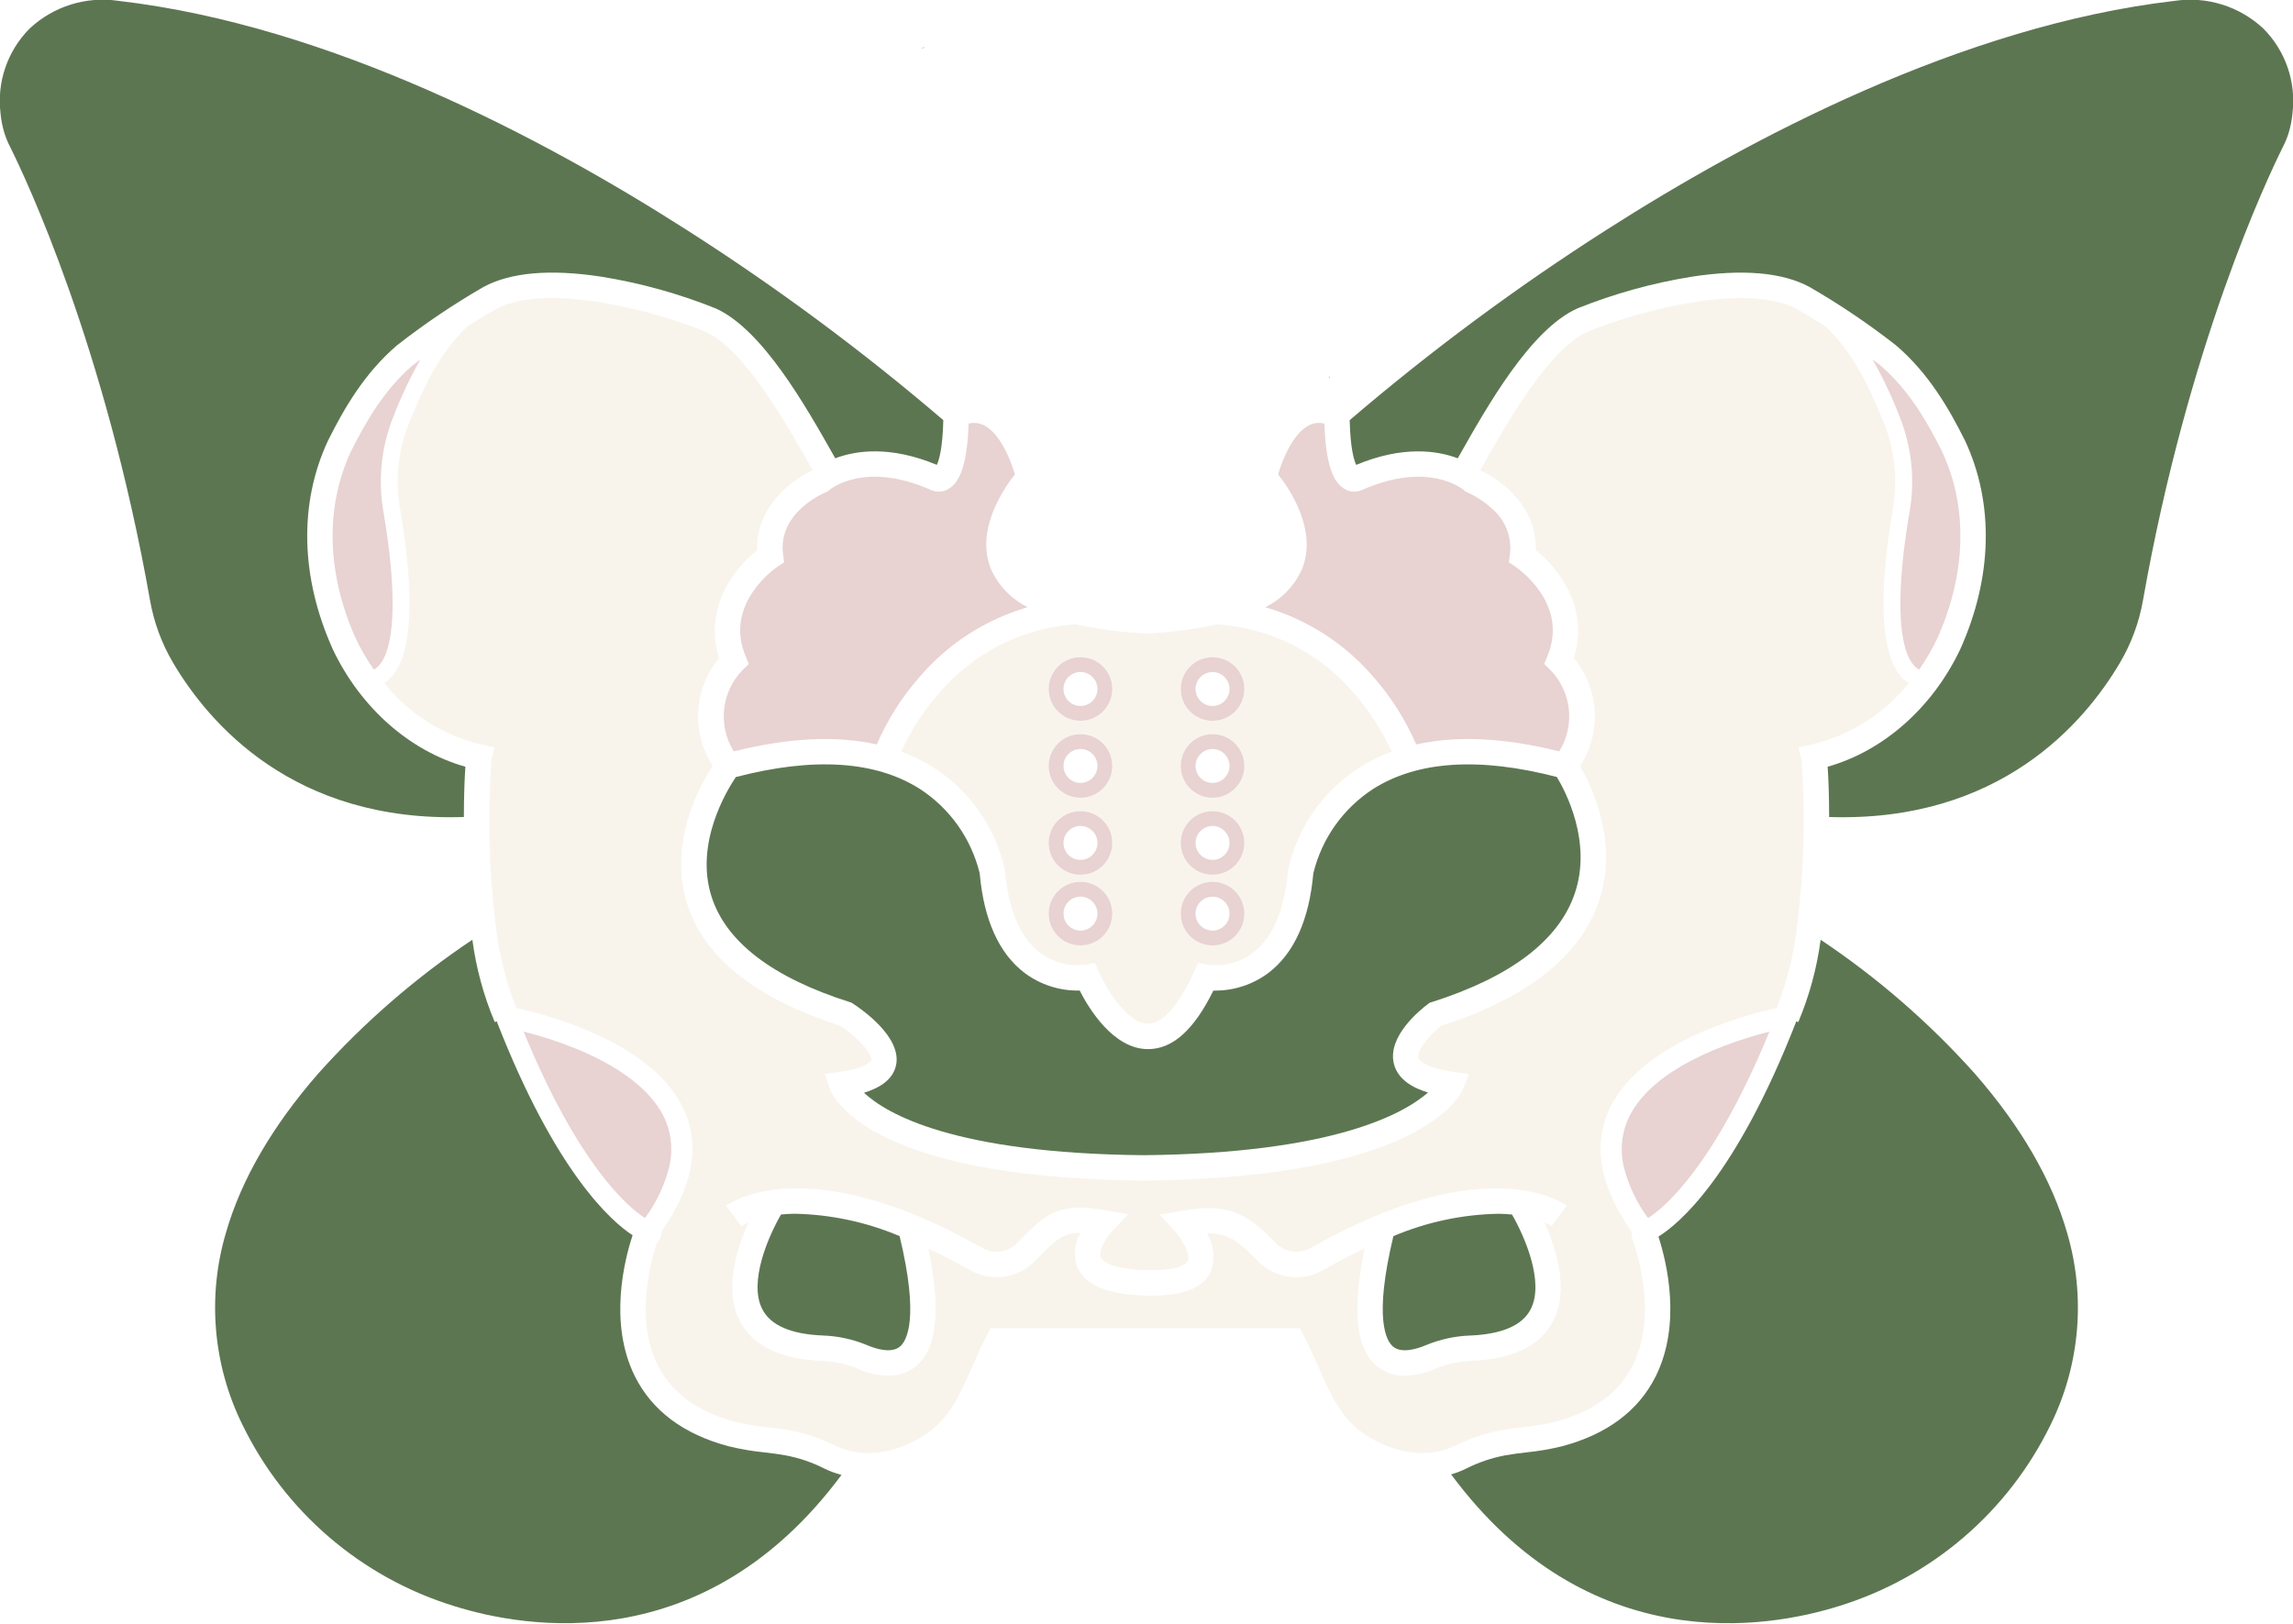
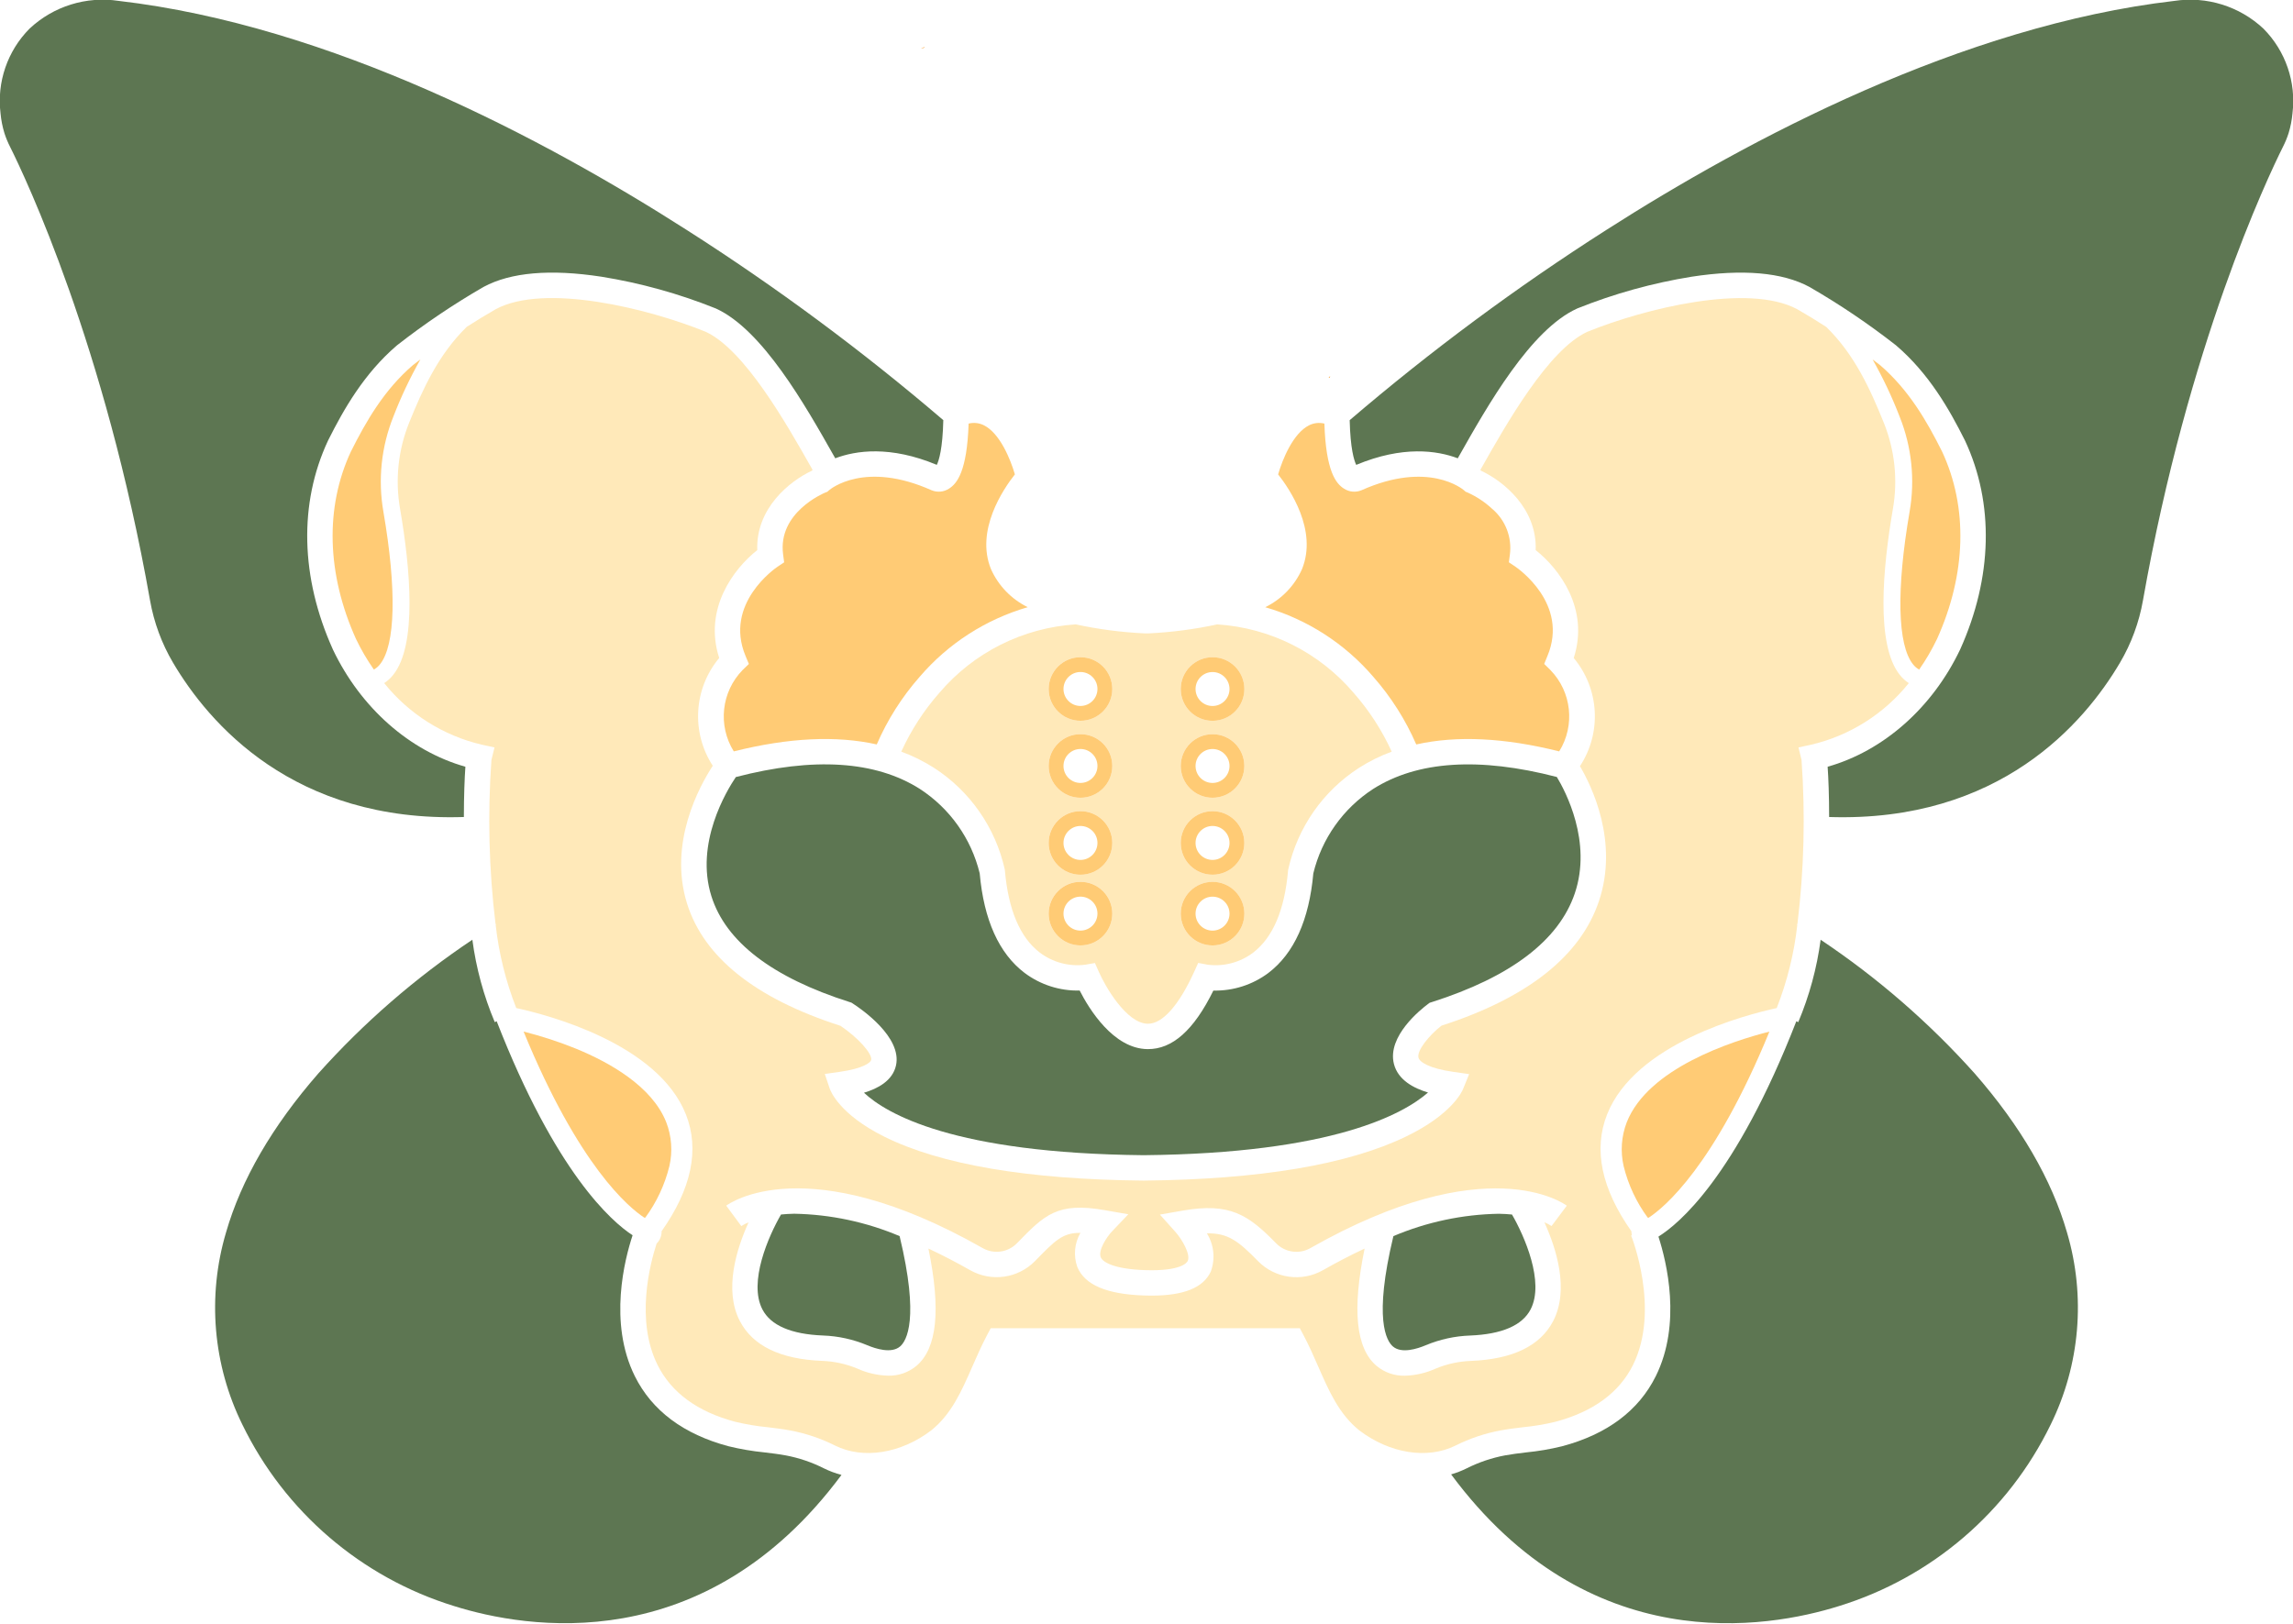
<svg xmlns="http://www.w3.org/2000/svg" id="Layer_1" data-name="Layer 1" viewBox="0 0 287.663 203.683">
  <defs>
-     <style>.cls-1{fill:#5d7652;}.cls-2{fill:#e8d2d2;}.cls-3{fill:#f8f4ec;}.cls-4{fill:#c89999;}</style>
+     <style>.cls-1{fill:#5d7652;}.cls-2{fill:#ffcb75;}.cls-3{fill:#ffe9b9;}.cls-4{fill:#f8961d;}</style>
  </defs>
  <path class="cls-1" d="M446.893,202.588a12.856,12.856,0,0,1,3.644,10.623,12.149,12.149,0,0,1-.491,2.503,11.599,11.599,0,0,1-.711,1.717c-1.938,3.883-11.894,24.874-17.556,56.904a23.341,23.341,0,0,1-2.883,7.814c-4.446,7.546-15.093,20.056-36.487,19.363,0-2.67-.087-4.892-.188-6.309,6.984-1.978,13.126-7.379,16.614-14.694l.016-.032c4.061-9.02,4.279-18.318.613-26.177l-.021-.04c-1.956-3.915-4.512-8.393-8.616-11.91l-.064-.053a93.404,93.404,0,0,0-10.801-7.286l-.035-.021c-3.392-1.826-8.358-2.256-14.758-1.277a67.394,67.394,0,0,0-14.325,3.971l-.056.026c-5.842,2.654-11.223,12.165-14.78,18.458-.066.114-.125.223-.188.332-2.596-.98-6.888-1.614-12.741.826-.268-.555-.733-2.02-.818-5.611A286.739,286.739,0,0,1,364.451,227.85c17.824-11.403,44.654-25.646,71.261-28.744A13.422,13.422,0,0,1,446.893,202.588Z" transform="translate(-162.9394 -198.9926)" />
  <path class="cls-1" d="M422.252,353.65a33.219,33.219,0,0,1-2.054,24.107,43.913,43.913,0,0,1-26.546,22.764c-9.02,2.835-31.449,6.715-48.665-16.521a11.668,11.668,0,0,0,1.975-.77,18.212,18.212,0,0,1,4.78-1.614c.852-.157,1.72-.263,2.644-.374a31.771,31.771,0,0,0,4.52-.772c5.651-1.505,9.606-4.465,11.756-8.794,3.27-6.585,1.351-14.365.345-17.479l.016-.056c2.45-1.521,9.627-7.387,17.272-27l.241.111a40.35,40.35,0,0,0,2.808-10.339,101.993,101.993,0,0,1,19.316,16.768C416.442,340.301,420.341,347.02,422.252,353.65Z" transform="translate(-162.9394 -198.9926)" />
  <path class="cls-2" d="M406.584,255.667c3.26,6.997,3.034,15.337-.632,23.486a27.125,27.125,0,0,1-2.251,3.86,2.575,2.575,0,0,1-.767-.661c-1.954-2.423-2.108-9.404-.43-19.151a21.938,21.938,0,0,0-1.261-11.955,53.649,53.649,0,0,0-3.382-7.148c.308.231.613.459.924.698C402.424,247.927,404.686,251.869,406.584,255.667Z" transform="translate(-162.9394 -198.9926)" />
  <path class="cls-3" d="M401.28,283.684a4.745,4.745,0,0,0,1.123,1.027,22.197,22.197,0,0,1-12.237,7.724l-1.601.345.382,1.569a107.021,107.021,0,0,1-.51,20.545l-.069.117c.005.003.021.013.05.029a41.017,41.017,0,0,1-2.585,10.445c-3.926.852-17.758,4.443-21.28,13.349-1.739,4.393-.711,9.319,3.05,14.657a3.344,3.344,0,0,0,.061.496l-.096.04c.037.093,3.7,9.282.234,16.245-1.725,3.467-4.995,5.864-9.718,7.122a29.05,29.05,0,0,1-4.082.688c-.932.112-1.893.228-2.843.406a21.243,21.243,0,0,0-5.619,1.895c-3.52,1.752-8.258,1.003-12.075-1.908-2.532-2.031-3.798-4.919-5.136-7.976-.571-1.303-1.163-2.652-1.871-3.99l-.449-.847-38.78-.003-.451.847c-.709,1.34-1.298,2.686-1.869,3.99-1.341,3.058-2.607,5.946-5.136,7.976-3.82,2.914-8.555,3.663-12.075,1.909a21.273,21.273,0,0,0-5.619-1.895c-.95-.178-1.914-.292-2.843-.406a29.155,29.155,0,0,1-4.085-.688c-4.719-1.258-7.99-3.655-9.717-7.122-2.79-5.601-.961-12.645-.122-15.231a2.1,2.1,0,0,0,.626-1.55c3.759-5.335,4.786-10.264,3.05-14.657-3.525-8.905-17.354-12.497-21.283-13.349a40.852,40.852,0,0,1-2.583-10.445l.048-.029-.069-.117a107.232,107.232,0,0,1-.51-20.542l.385-1.571-1.601-.345a22.189,22.189,0,0,1-12.239-7.724,4.754,4.754,0,0,0,1.125-1.027c3.037-3.769,2.147-13.415.868-20.842a19.819,19.819,0,0,1,1.136-10.801c1.709-4.234,3.684-8.573,7.23-12.035,1.221-.788,2.429-1.524,3.644-2.219,6.129-3.284,19.082-.109,26.323,2.835,4.889,2.251,10.15,11.554,13.296,17.115.043.074.082.143.122.218a1.106,1.106,0,0,0-.082.103c-2.768,1.29-7.037,4.688-6.859,9.962-2.938,2.32-6.774,7.361-4.773,13.537a11.407,11.407,0,0,0-.807,13.527c-1.648,2.522-5.609,9.683-3.225,17.296,2.113,6.747,8.587,11.905,19.241,15.332,2.174,1.452,4.027,3.501,3.854,4.287-.074.332-.987,1.067-3.923,1.486l-1.893.271.608,1.813c.109.324,1.224,3.241,6.814,6.033,7.066,3.53,18.02,5.394,32.556,5.532h.029c14.53-.138,25.599-1.996,32.898-5.521,5.728-2.766,7.029-5.63,7.159-5.948l.77-1.89-2.02-.289c-2.973-.425-4.191-1.218-4.335-1.773-.226-.887,1.303-2.779,2.883-4.019,10.785-3.477,17.428-8.725,19.746-15.597,2.527-7.485-.916-14.487-2.373-16.964a11.409,11.409,0,0,0-.78-13.572c2.001-6.177-1.834-11.217-4.772-13.537.178-5.274-4.09-8.672-6.856-9.964-.026-.035-.056-.069-.085-.103.042-.072.08-.141.122-.215,3.145-5.564,8.406-14.867,13.298-17.115,7.241-2.944,20.194-6.118,26.323-2.837,1.216.695,2.423,1.433,3.642,2.222,3.549,3.459,5.521,7.801,7.231,12.035a19.813,19.813,0,0,1,1.139,10.8C399.133,270.269,398.244,279.912,401.28,283.684Zm-43.693,69.151,1.911-2.551c-.403-.3-10.084-7.215-32.16,5.317a3.554,3.554,0,0,1-4.303-.595c-3.488-3.575-5.784-5.147-11.756-4.101l-2.827.496,1.917,2.137c.884.985,1.954,2.861,1.574,3.676-.101.22-.836,1.301-5.341,1.155-3.666-.12-5.279-.913-5.572-1.617-.353-.857.743-2.532,1.407-3.236l2.052-2.155-2.93-.512c-5.98-1.048-7.554.568-11.002,4.106l-.048.05a3.558,3.558,0,0,1-4.303.592c-22.076-12.531-31.759-5.617-32.16-5.317l1.893,2.561a5.703,5.703,0,0,1,.913-.472c-1.508,3.323-3.132,8.481-1.091,12.398,1.614,3.1,5.078,4.778,10.294,4.988a12.703,12.703,0,0,1,4.441.969,9.988,9.988,0,0,0,3.867.889,5.321,5.321,0,0,0,3.549-1.234c2.588-2.195,3.084-7.023,1.5-14.718,1.89.886,3.655,1.818,5.221,2.707a6.745,6.745,0,0,0,8.157-1.141l.048-.048c2.455-2.519,3.395-3.485,5.556-3.485.027,0,.056,0,.085.003a5.139,5.139,0,0,0-.396,4.258c.929,2.267,3.682,3.443,8.414,3.597q.458.016.892.016c4.061,0,6.5-.987,7.443-3.007a5.487,5.487,0,0,0-.483-4.804c2.615-.058,3.936.94,6.405,3.475a6.745,6.745,0,0,0,8.157,1.141c1.566-.889,3.331-1.823,5.224-2.71-1.585,7.695-1.091,12.523,1.497,14.721a5.335,5.335,0,0,0,3.551,1.234,9.987,9.987,0,0,0,3.865-.892,12.716,12.716,0,0,1,4.443-.966c5.216-.21,8.677-1.89,10.291-4.987,2.044-3.918.417-9.078-1.091-12.401A5.136,5.136,0,0,1,357.587,352.835Z" transform="translate(-162.9394 -198.9926)" />
  <path class="cls-2" d="M384.919,328.437c-6.944,16.919-13.2,22.079-15.148,23.353a.884.884,0,0,0-.12-.005,18.252,18.252,0,0,1-3.023-6.469,9.443,9.443,0,0,1,.393-5.503C369.699,333.039,380.146,329.655,384.919,328.437Z" transform="translate(-162.9394 -198.9926)" />
  <path class="cls-1" d="M358.248,296.489c1.056,1.747,4.457,8.117,2.251,14.612-2.004,5.901-8.043,10.49-17.951,13.641l-.255.08-.212.159c-.868.645-5.152,4.035-4.271,7.512.515,2.028,2.493,3.053,4.279,3.589-3.045,2.668-11.899,7.634-35.677,7.865-23.823-.231-32.277-5.205-35.085-7.838,1.712-.512,3.594-1.492,4.019-3.43.778-3.557-4.369-7.084-5.41-7.756l-.178-.117-.202-.064c-9.72-3.09-15.565-7.562-17.37-13.296-2.094-6.646,1.916-13.248,3.068-14.949,9.76-2.538,17.524-2.039,23.082,1.489a17.569,17.569,0,0,1,7.509,10.596c.523,5.848,2.418,10.052,5.635,12.494a11.094,11.094,0,0,0,6.907,2.211c1.171,2.293,4.223,7.313,8.528,7.35,3.103.027,5.8-2.378,8.245-7.347a11.093,11.093,0,0,0,6.901-2.211c3.217-2.445,5.115-6.646,5.638-12.494a17.549,17.549,0,0,1,7.506-10.596C340.756,294.466,348.506,293.962,358.248,296.489Z" transform="translate(-162.9394 -198.9926)" />
  <path class="cls-2" d="M357.433,283.058a8.332,8.332,0,0,1,1.112,10.219c-6.859-1.72-12.858-2.007-17.933-.871a32.354,32.354,0,0,0-5.386-8.486,28.21,28.21,0,0,0-13.556-8.735,9.74,9.74,0,0,0,4.605-4.765c1.991-4.871-1.542-10.065-2.991-11.902.539-1.853,1.863-5.152,3.886-6.161a2.795,2.795,0,0,1,1.919-.212c.191,6.02,1.473,7.541,2.445,8.154a2.36,2.36,0,0,0,2.208.21c8.377-3.74,12.682-.149,12.847-.005l.212.188.255.103a11.444,11.444,0,0,1,3.055,2.025,6.43,6.43,0,0,1,2.248,5.749l-.127.98.82.552c.276.189,6.753,4.65,4.019,11.201l-.409,1.001Z" transform="translate(-162.9394 -198.9926)" />
  <path class="cls-1" d="M352.623,351.391c1.532,2.649,4.125,8.478,2.33,11.913-1.048,2.009-3.605,3.111-7.594,3.273a15.855,15.855,0,0,0-5.553,1.216c-1.072.454-3.037,1.078-4.114.162-.82-.696-2.453-3.437.053-13.853a35.496,35.496,0,0,1,13.224-2.806C351.562,351.306,352.111,351.341,352.623,351.391Z" transform="translate(-162.9394 -198.9926)" />
  <path class="cls-3" d="M332.755,285.932a29.776,29.776,0,0,1,4.778,7.379,21.08,21.08,0,0,0-4.088,2.023,20.445,20.445,0,0,0-8.895,12.759l-.019.13c-.427,4.932-1.895,8.39-4.356,10.286a7.801,7.801,0,0,1-5.699,1.54l-1.221-.228-.515,1.136c-1.906,4.191-3.958,6.495-5.779,6.495h-.016c-2.715-.021-5.407-4.799-6.134-6.471l-.51-1.149-1.234.215a7.809,7.809,0,0,1-5.702-1.54c-2.463-1.893-3.928-5.354-4.358-10.283l-.016-.133a20.465,20.465,0,0,0-8.895-12.76,21.385,21.385,0,0,0-4.088-2.023,29.822,29.822,0,0,1,4.778-7.379,24.513,24.513,0,0,1,17.105-8.59,52.443,52.443,0,0,0,8.659,1.131l.388.005.05-.003a52.696,52.696,0,0,0,8.659-1.131A24.509,24.509,0,0,1,332.755,285.932Zm-13.712-.483a3.988,3.988,0,1,0-3.987,3.989A3.993,3.993,0,0,0,319.043,285.449Zm0,9.659a3.988,3.988,0,1,0-3.987,3.987A3.993,3.993,0,0,0,319.043,295.108Zm0,9.657a3.988,3.988,0,1,0-3.987,3.99A3.992,3.992,0,0,0,319.043,304.765Zm0,8.871a3.988,3.988,0,1,0-3.987,3.99A3.993,3.993,0,0,0,319.043,313.636Zm-16.566-28.189a3.99,3.99,0,1,0-3.99,3.99A3.995,3.995,0,0,0,302.477,285.447Zm0,9.659a3.99,3.99,0,1,0-3.99,3.99A3.995,3.995,0,0,0,302.477,295.106Zm0,9.659a3.99,3.99,0,1,0-3.99,3.99A3.995,3.995,0,0,0,302.477,304.765Zm0,8.868a3.99,3.99,0,1,0-3.99,3.989A3.995,3.995,0,0,0,302.477,313.633Z" transform="translate(-162.9394 -198.9926)" />
  <path class="cls-4" d="M329.822,246.205c-.032.064-.061.127-.093.191a.85.85,0,0,0-.109-.058C329.69,246.295,329.756,246.252,329.822,246.205Z" transform="translate(-162.9394 -198.9926)" />
  <path class="cls-2" d="M315.056,281.46a3.99,3.99,0,1,1-3.989,3.99A3.993,3.993,0,0,1,315.056,281.46Zm2.129,3.99a2.13,2.13,0,1,0-2.129,2.131A2.132,2.132,0,0,0,317.185,285.449Z" transform="translate(-162.9394 -198.9926)" />
  <path class="cls-2" d="M315.056,291.119a3.988,3.988,0,1,1-3.989,3.99A3.993,3.993,0,0,1,315.056,291.119Zm2.129,3.99a2.13,2.13,0,1,0-2.129,2.129A2.132,2.132,0,0,0,317.185,295.108Z" transform="translate(-162.9394 -198.9926)" />
  <path class="cls-2" d="M315.056,300.778a3.988,3.988,0,1,1-3.989,3.987A3.992,3.992,0,0,1,315.056,300.778Zm2.129,3.987a2.13,2.13,0,1,0-2.129,2.131A2.132,2.132,0,0,0,317.185,304.765Z" transform="translate(-162.9394 -198.9926)" />
  <path class="cls-2" d="M315.056,309.646a3.99,3.99,0,1,1-3.989,3.99A3.993,3.993,0,0,1,315.056,309.646Zm2.129,3.99a2.13,2.13,0,1,0-2.129,2.131A2.132,2.132,0,0,0,317.185,313.636Z" transform="translate(-162.9394 -198.9926)" />
  <path class="cls-2" d="M298.488,281.457a3.99,3.99,0,1,1-3.99,3.99A3.995,3.995,0,0,1,298.488,281.457Zm2.131,3.99a2.131,2.131,0,1,0-2.131,2.131A2.135,2.135,0,0,0,300.619,285.447Z" transform="translate(-162.9394 -198.9926)" />
  <path class="cls-2" d="M298.488,291.116a3.99,3.99,0,1,1-3.99,3.99A3.995,3.995,0,0,1,298.488,291.116Zm2.131,3.99a2.131,2.131,0,1,0-2.131,2.131A2.135,2.135,0,0,0,300.619,295.106Z" transform="translate(-162.9394 -198.9926)" />
  <path class="cls-2" d="M298.488,300.776a3.99,3.99,0,1,1-3.99,3.99A3.995,3.995,0,0,1,298.488,300.776Zm2.131,3.99a2.131,2.131,0,1,0-2.131,2.131A2.135,2.135,0,0,0,300.619,304.765Z" transform="translate(-162.9394 -198.9926)" />
  <path class="cls-2" d="M298.488,309.644a3.99,3.99,0,1,1-3.99,3.99A3.995,3.995,0,0,1,298.488,309.644Zm2.131,3.99a2.131,2.131,0,1,0-2.131,2.131A2.135,2.135,0,0,0,300.619,313.633Z" transform="translate(-162.9394 -198.9926)" />
  <path class="cls-2" d="M287.265,270.418a9.751,9.751,0,0,0,4.605,4.764,28.235,28.235,0,0,0-13.556,8.736,32.241,32.241,0,0,0-5.383,8.486c-5.075-1.136-11.074-.847-17.936.873a8.323,8.323,0,0,1,1.11-10.214l.783-.756-.419-1.006c-2.734-6.551,3.743-11.013,4.016-11.196l.828-.552-.13-.985c-.701-5.242,5.057-7.674,5.298-7.772l.25-.093.207-.188c.18-.157,4.486-3.748,12.863-.008a2.346,2.346,0,0,0,2.206-.21c.974-.613,2.254-2.134,2.447-8.152a2.772,2.772,0,0,1,1.917.212c2.025,1.006,3.347,4.308,3.889,6.161C288.81,260.352,285.274,265.55,287.265,270.418Z" transform="translate(-162.9394 -198.9926)" />
  <path class="cls-1" d="M281.28,251.712c-.085,3.594-.547,5.057-.815,5.611-5.853-2.439-10.148-1.805-12.741-.823-.064-.112-.125-.218-.188-.332-3.559-6.293-8.937-15.804-14.779-18.461l-.058-.024a67.099,67.099,0,0,0-14.323-3.971c-6.402-.98-11.369-.549-14.761,1.277l-.035.019a93.988,93.988,0,0,0-10.798,7.286l-.066.053c-4.104,3.52-6.657,7.995-8.616,11.913l-.018.037c-3.668,7.862-3.451,17.158.613,26.177l.013.032c3.49,7.315,9.63,12.72,16.616,14.697-.101,1.417-.188,3.636-.191,6.309-21.402.69-32.038-11.82-36.487-19.366a23.375,23.375,0,0,1-2.883-7.814c-5.659-32.025-15.616-53.021-17.553-56.904a11.296,11.296,0,0,1-.711-1.715,12.212,12.212,0,0,1-.494-2.506,12.867,12.867,0,0,1,3.644-10.623,13.415,13.415,0,0,1,11.18-3.48c26.61,3.095,53.44,17.338,71.261,28.744A286.584,286.584,0,0,1,281.28,251.712Z" transform="translate(-162.9394 -198.9926)" />
  <path class="cls-4" d="M278.896,204.903a.654.654,0,0,1,.011.072,2.394,2.394,0,0,0-.358.098l-.029-.016A3.605,3.605,0,0,1,278.896,204.903Z" transform="translate(-162.9394 -198.9926)" />
  <path class="cls-1" d="M275.798,354.101c2.506,10.413.871,13.155.053,13.85-1.08.916-3.042.292-4.117-.162a15.851,15.851,0,0,0-5.553-1.216c-3.99-.159-6.546-1.261-7.594-3.273-1.794-3.435.799-9.261,2.333-11.91.51-.053,1.059-.088,1.654-.098A35.562,35.562,0,0,1,275.798,354.101Z" transform="translate(-162.9394 -198.9926)" />
  <path class="cls-1" d="M266.277,383.23a11.803,11.803,0,0,0,2.23.836c-17.211,23.162-39.606,19.284-48.614,16.452a43.894,43.894,0,0,1-26.546-22.761,33.193,33.193,0,0,1-2.054-24.107c1.909-6.633,5.808-13.351,11.589-19.969a102.091,102.091,0,0,1,19.316-16.77,40.289,40.289,0,0,0,2.811,10.339l.239-.112c7.427,19.05,14.413,25.131,17.052,26.857-.982,2.968-3.06,10.952.279,17.678,2.15,4.329,6.105,7.289,11.756,8.796a32.591,32.591,0,0,0,4.523.772c.921.112,1.792.215,2.644.374A18.001,18.001,0,0,1,266.277,383.23Z" transform="translate(-162.9394 -198.9926)" />
  <path class="cls-2" d="M246.521,339.81a9.423,9.423,0,0,1,.396,5.502,18.279,18.279,0,0,1-3.023,6.469c-.04,0-.08.003-.122.005-1.946-1.274-8.202-6.434-15.148-23.353a50.482,50.482,0,0,1,6.599,2.158C239.389,332.301,244.734,335.287,246.521,339.81Z" transform="translate(-162.9394 -198.9926)" />
  <path class="cls-2" d="M214.756,244.795c.313-.241.618-.47.924-.701a53.692,53.692,0,0,0-3.382,7.151,21.96,21.96,0,0,0-1.261,11.955c1.68,9.744,1.524,16.725-.427,19.151a2.565,2.565,0,0,1-.767.658,26.889,26.889,0,0,1-2.254-3.859c-3.666-8.149-3.891-16.486-.632-23.486C208.858,251.866,211.117,247.925,214.756,244.795Z" transform="translate(-162.9394 -198.9926)" />
</svg>
